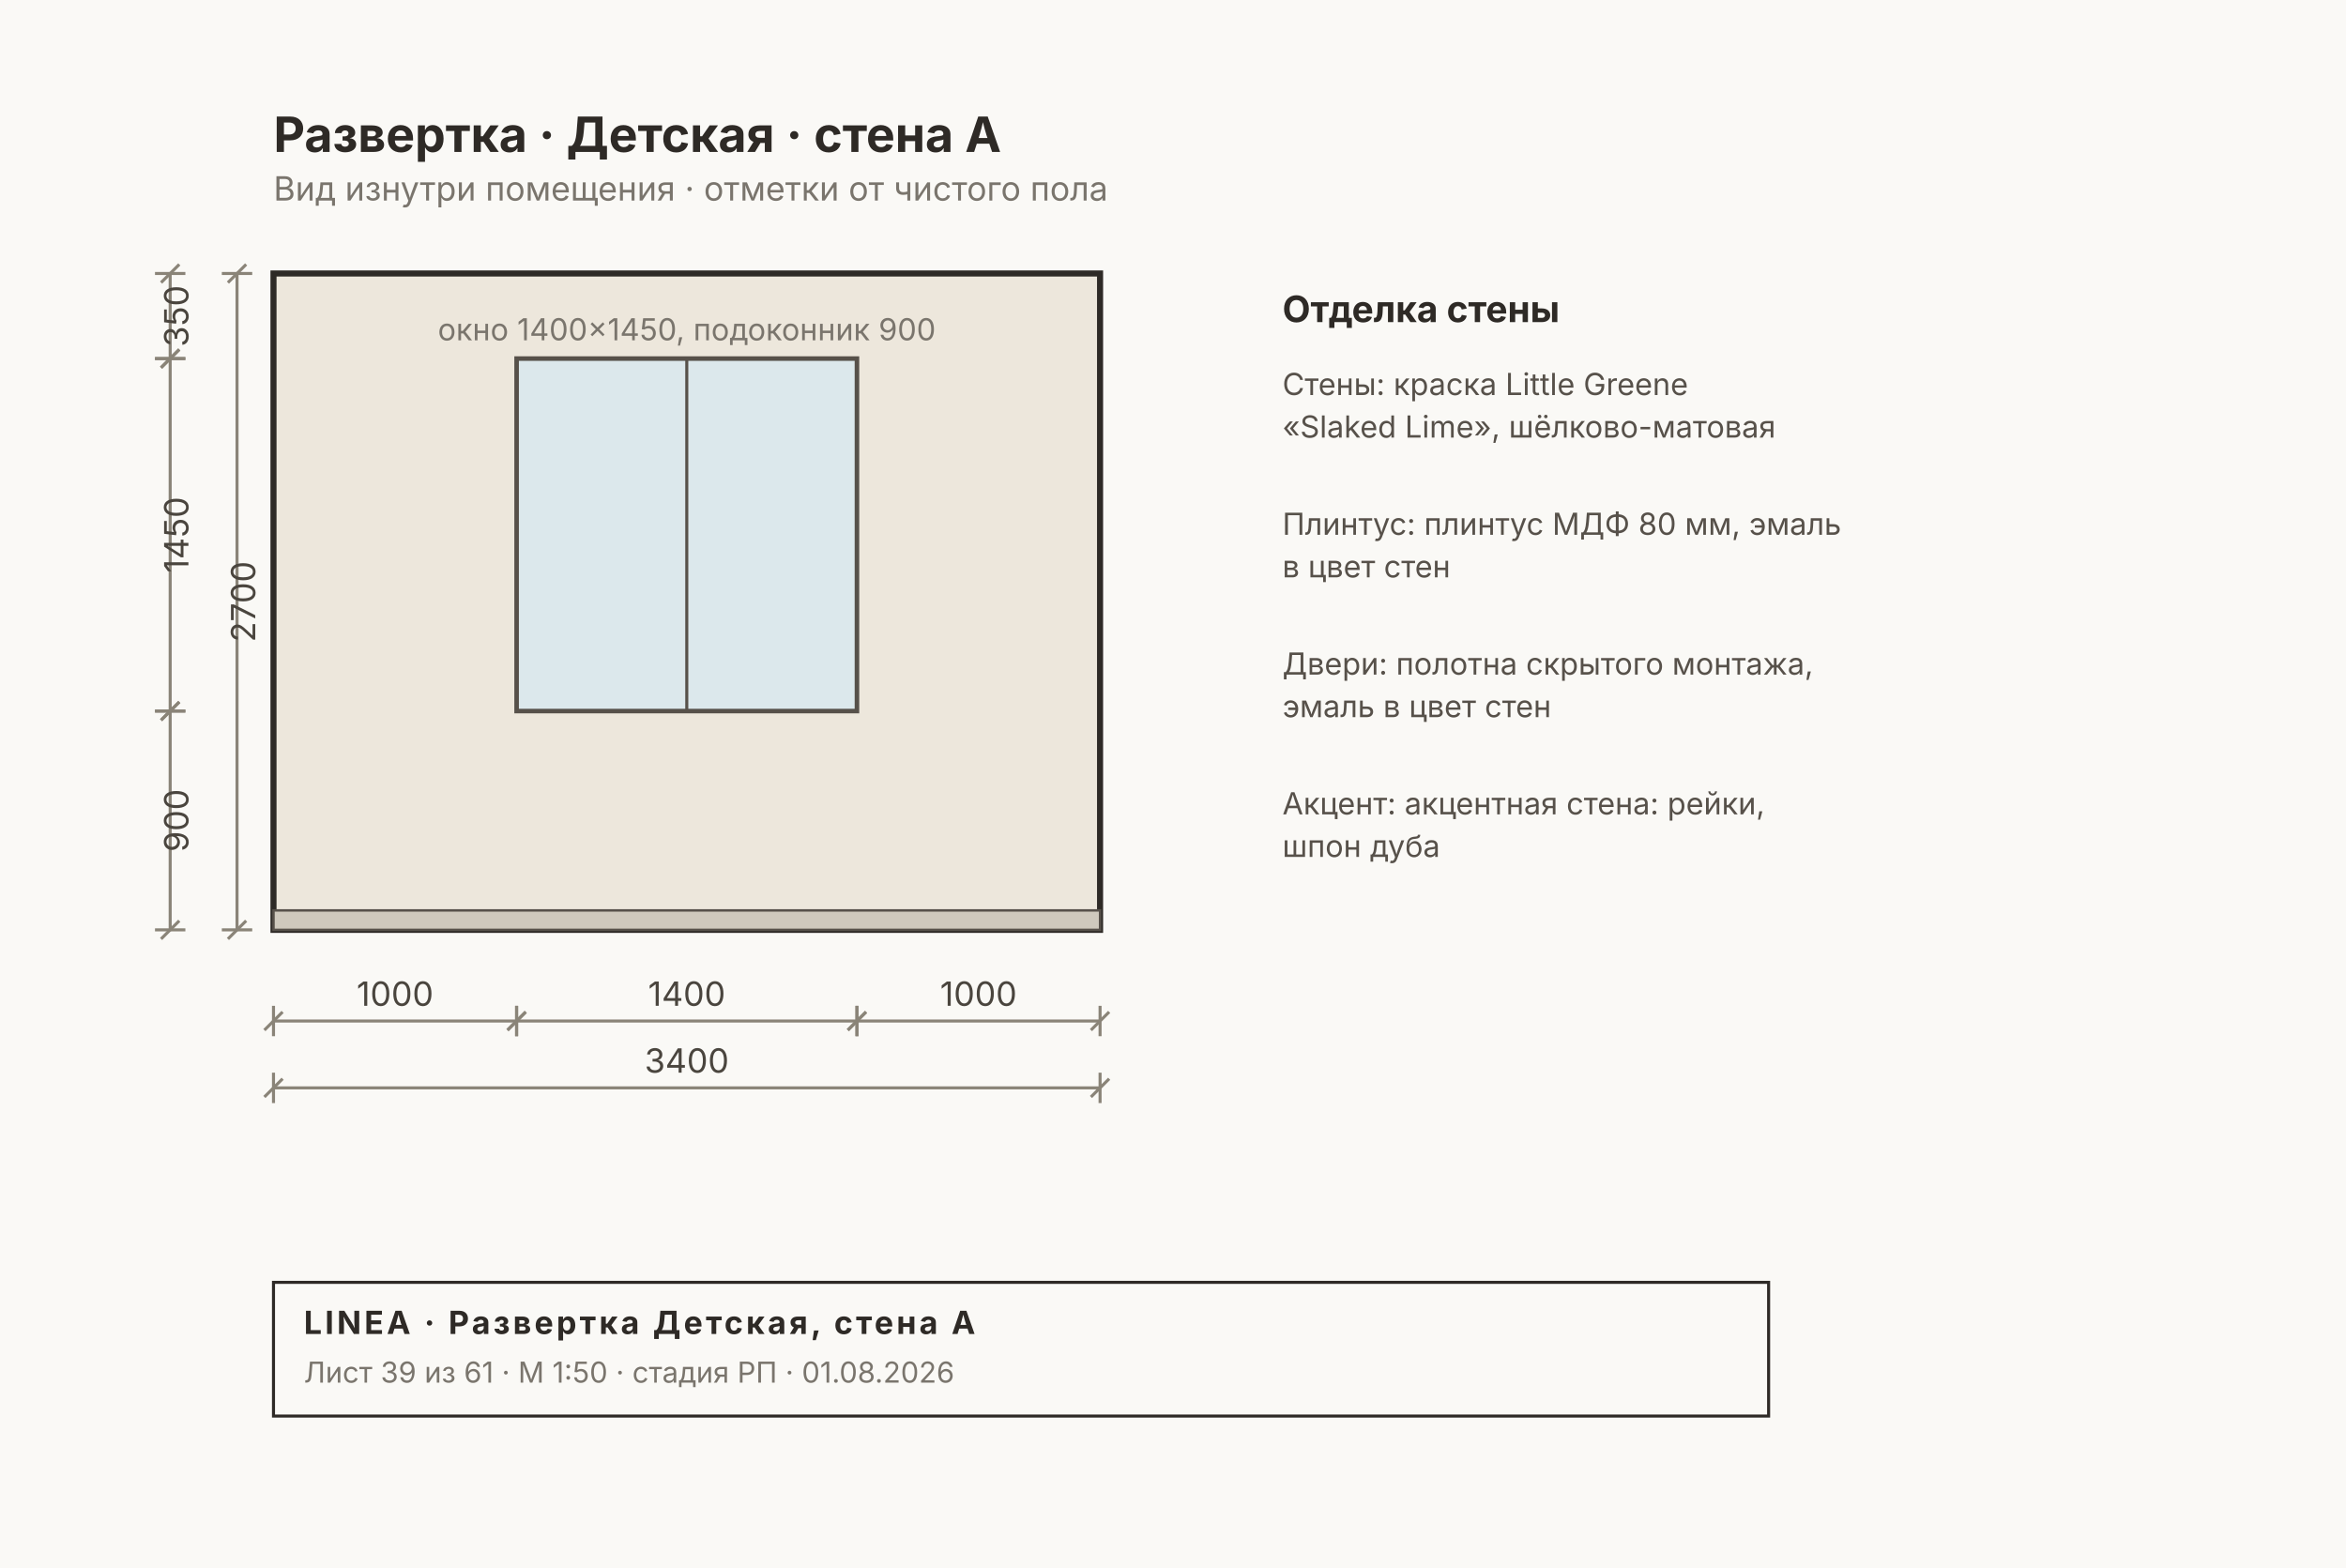
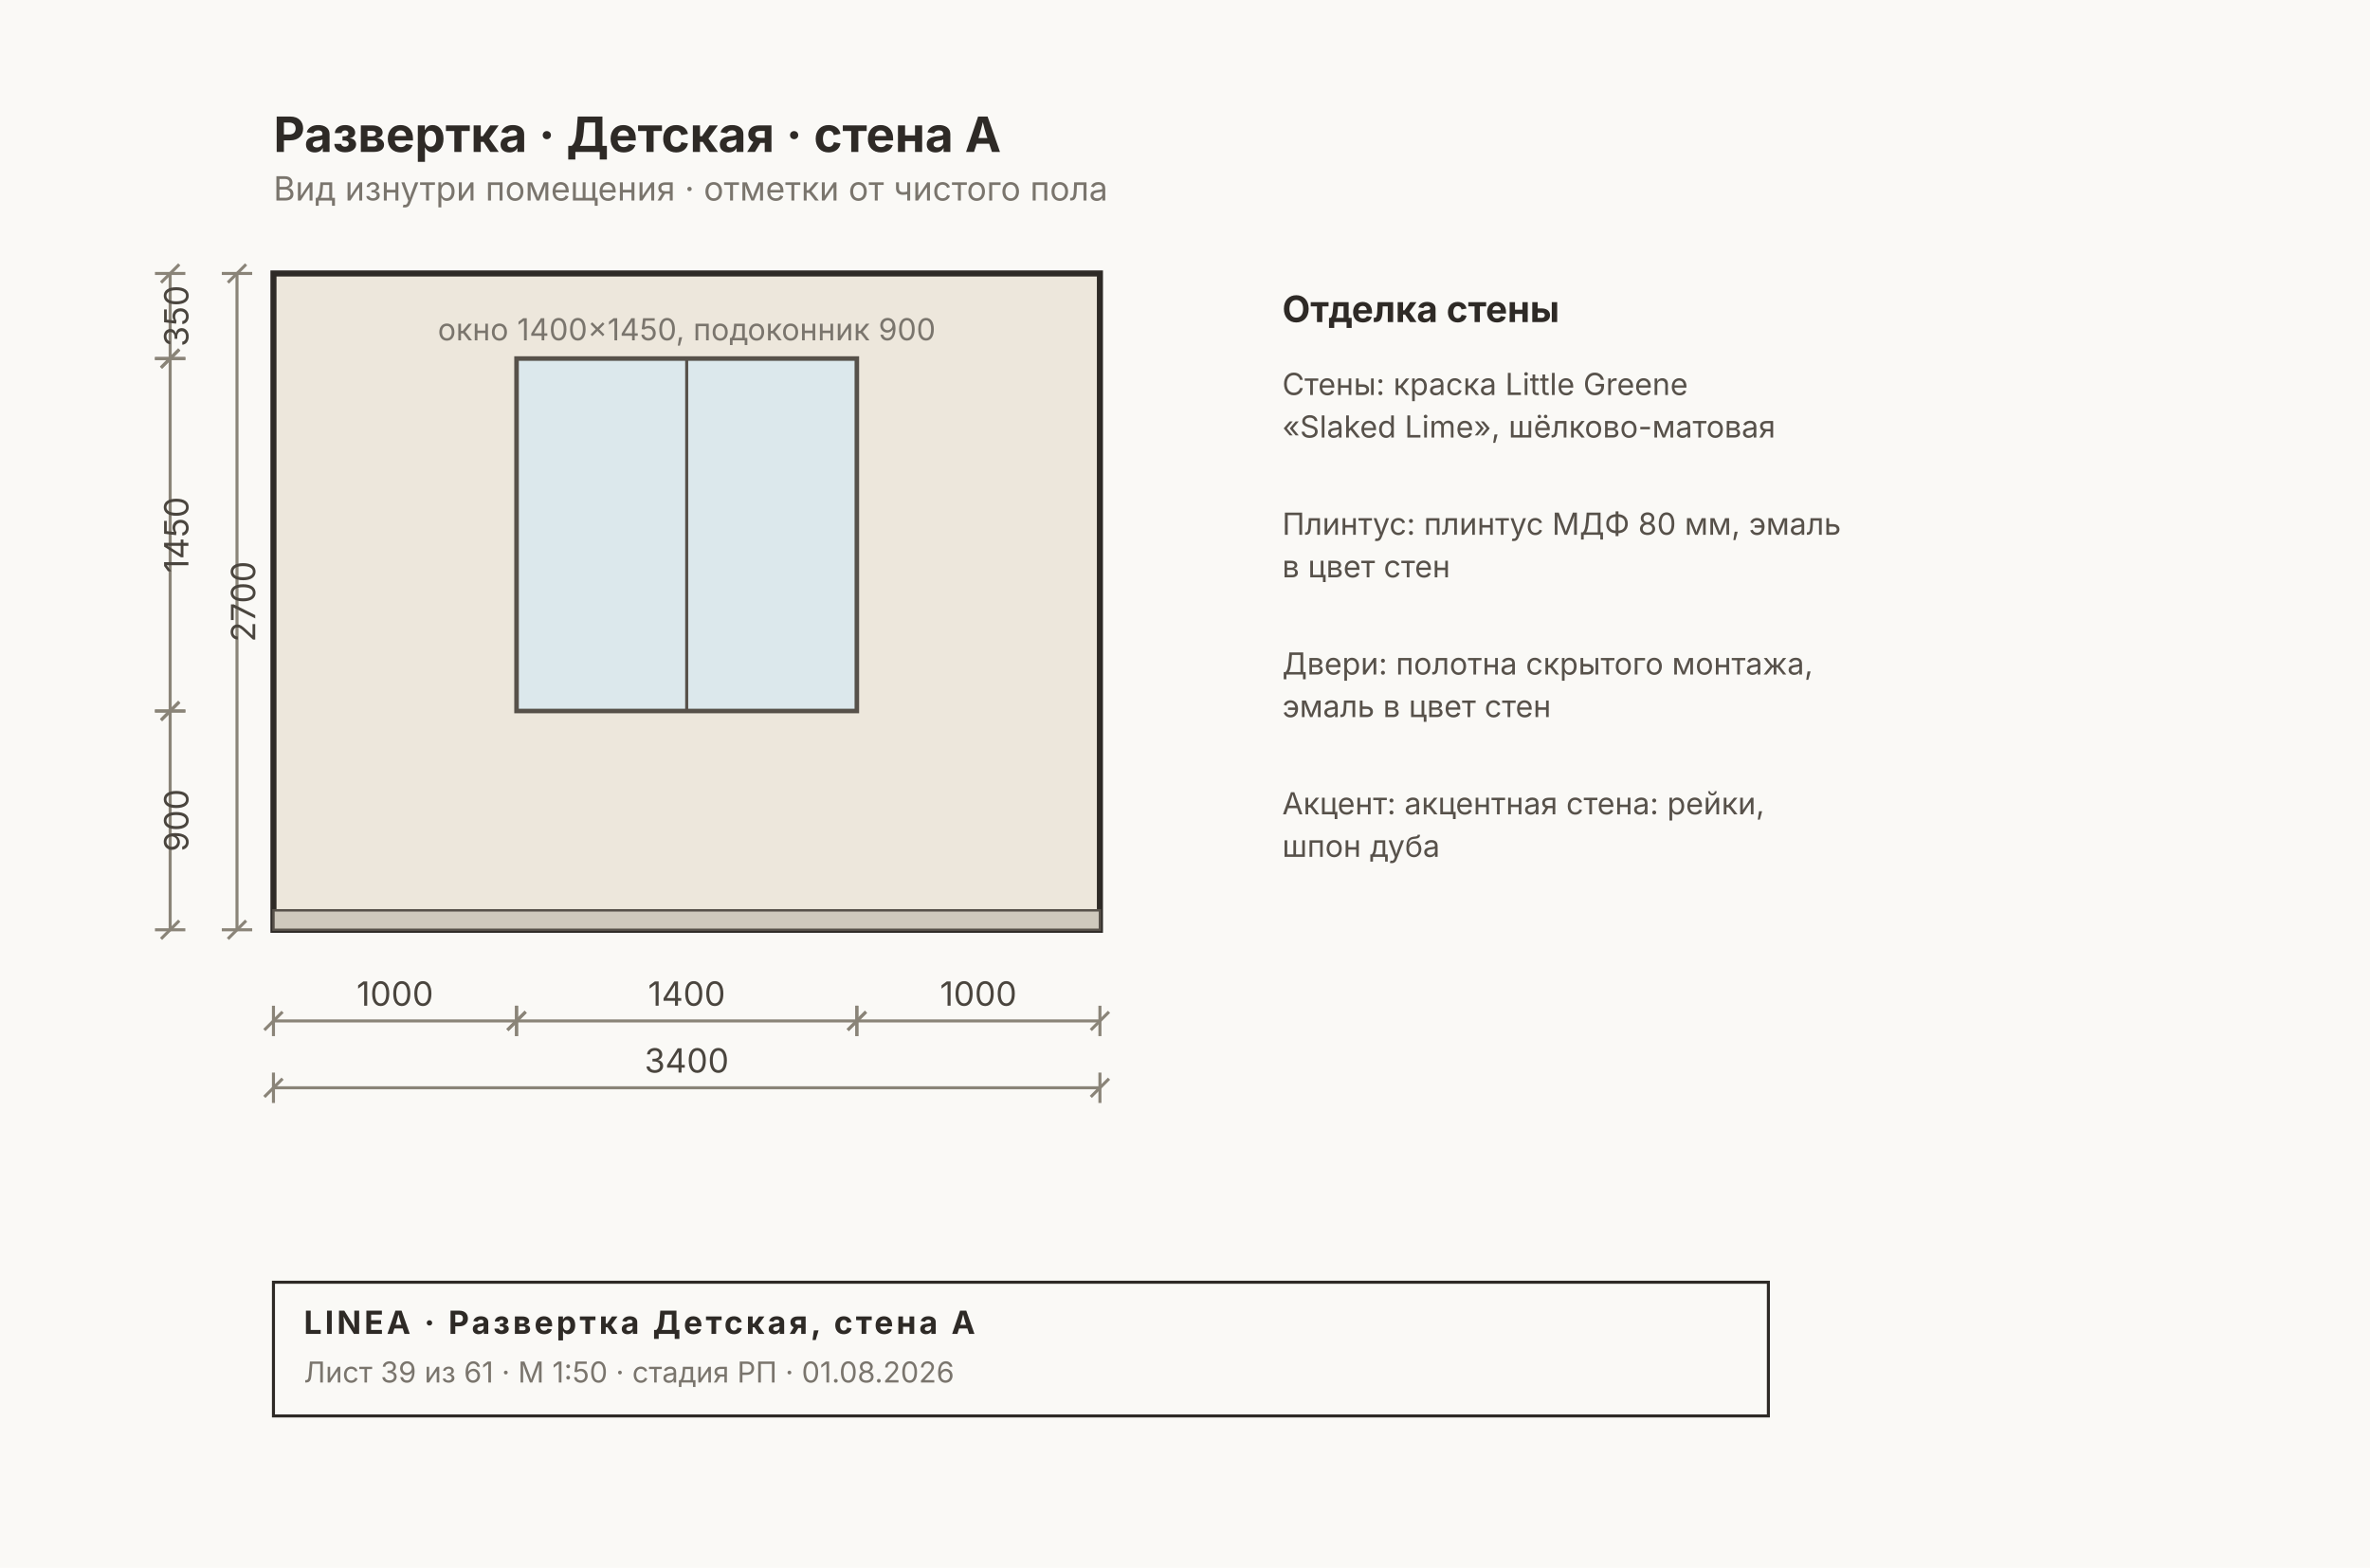
- <svg xmlns="http://www.w3.org/2000/svg" width="772" height="516" viewBox="0 0 772 516" font-family="Inter, &quot;Helvetica Neue&quot;, Arial, sans-serif">
-   <rect width="772" height="516" fill="#FAF9F6" />
+ <svg xmlns="http://www.w3.org/2000/svg" width="780" height="516" viewBox="0 0 780 516" font-family="Inter, &quot;Helvetica Neue&quot;, Arial, sans-serif">
+   <rect width="780" height="516" fill="#FAF9F6" />
  <rect x="90" y="90" width="272" height="216" fill="#EDE7DC" stroke="#2E2A26" stroke-width="2" />
  <rect x="90" y="299.6" width="272" height="6.4" fill="#CFC9BD" stroke="#57514A" stroke-width="0.8" />
  <rect x="170" y="118" width="112" height="116" fill="#DCE8EC" stroke="#57514A" stroke-width="1.5" />
  <line x1="226" y1="118" x2="226" y2="234" stroke="#57514A" stroke-width="1" />
  <text x="226" y="112" font-size="10" fill="#7A756D" text-anchor="middle">окно 1400×1450, подоконник 900</text>
  <g stroke="#8A8478" stroke-width="1" fill="none">
    <line x1="90" y1="336" x2="170" y2="336" />
    <line x1="90" y1="331" x2="90" y2="341" />
    <line x1="170" y1="331" x2="170" y2="341" />
    <line x1="87" y1="339" x2="93" y2="333" />
    <line x1="167" y1="339" x2="173" y2="333" />
  </g>
  <text x="130" y="331" font-size="11" fill="#4A453E" text-anchor="middle">1000</text>
  <g stroke="#8A8478" stroke-width="1" fill="none">
    <line x1="170" y1="336" x2="282" y2="336" />
    <line x1="170" y1="331" x2="170" y2="341" />
    <line x1="282" y1="331" x2="282" y2="341" />
    <line x1="167" y1="339" x2="173" y2="333" />
    <line x1="279" y1="339" x2="285" y2="333" />
  </g>
  <text x="226" y="331" font-size="11" fill="#4A453E" text-anchor="middle">1400</text>
  <g stroke="#8A8478" stroke-width="1" fill="none">
    <line x1="282" y1="336" x2="362" y2="336" />
    <line x1="282" y1="331" x2="282" y2="341" />
    <line x1="362" y1="331" x2="362" y2="341" />
    <line x1="279" y1="339" x2="285" y2="333" />
    <line x1="359" y1="339" x2="365" y2="333" />
  </g>
  <text x="322" y="331" font-size="11" fill="#4A453E" text-anchor="middle">1000</text>
  <g stroke="#8A8478" stroke-width="1" fill="none">
    <line x1="90" y1="358" x2="362" y2="358" />
    <line x1="90" y1="353" x2="90" y2="363" />
    <line x1="362" y1="353" x2="362" y2="363" />
    <line x1="87" y1="361" x2="93" y2="355" />
    <line x1="359" y1="361" x2="365" y2="355" />
  </g>
  <text x="226" y="353" font-size="11" fill="#4A453E" text-anchor="middle">3400</text>
  <g stroke="#8A8478" stroke-width="1" fill="none">
    <line x1="56" y1="90" x2="56" y2="118" />
    <line x1="51" y1="90" x2="61" y2="90" />
    <line x1="51" y1="118" x2="61" y2="118" />
    <line x1="53" y1="93" x2="59" y2="87" />
    <line x1="53" y1="121" x2="59" y2="115" />
  </g>
  <text x="62" y="104" font-size="11" fill="#4A453E" transform="rotate(-90 62 104)" text-anchor="middle">350</text>
  <g stroke="#8A8478" stroke-width="1" fill="none">
    <line x1="56" y1="118" x2="56" y2="234" />
    <line x1="51" y1="118" x2="61" y2="118" />
    <line x1="51" y1="234" x2="61" y2="234" />
    <line x1="53" y1="121" x2="59" y2="115" />
    <line x1="53" y1="237" x2="59" y2="231" />
  </g>
  <text x="62" y="176" font-size="11" fill="#4A453E" transform="rotate(-90 62 176)" text-anchor="middle">1450</text>
  <g stroke="#8A8478" stroke-width="1" fill="none">
    <line x1="56" y1="234" x2="56" y2="306" />
    <line x1="51" y1="234" x2="61" y2="234" />
    <line x1="51" y1="306" x2="61" y2="306" />
    <line x1="53" y1="237" x2="59" y2="231" />
    <line x1="53" y1="309" x2="59" y2="303" />
  </g>
  <text x="62" y="270" font-size="11" fill="#4A453E" transform="rotate(-90 62 270)" text-anchor="middle">900</text>
  <g stroke="#8A8478" stroke-width="1" fill="none">
    <line x1="78" y1="90" x2="78" y2="306" />
    <line x1="73" y1="90" x2="83" y2="90" />
    <line x1="73" y1="306" x2="83" y2="306" />
    <line x1="75" y1="93" x2="81" y2="87" />
    <line x1="75" y1="309" x2="81" y2="303" />
  </g>
  <text x="84" y="198" font-size="11" fill="#4A453E" transform="rotate(-90 84 198)" text-anchor="middle">2700</text>
  <text x="422" y="106" font-size="12" font-weight="700" fill="#2E2A26">Отделка стены</text>
  <text x="422" y="130" font-size="10" fill="#57514A">Стены: краска Little Greene</text>
  <text x="422" y="144" font-size="10" fill="#57514A">«Slaked Lime», шёлково-матовая</text>
  <text x="422" y="176" font-size="10" fill="#57514A">Плинтус: плинтус МДФ 80 мм, эмаль</text>
  <text x="422" y="190" font-size="10" fill="#57514A">в цвет стен</text>
  <text x="422" y="222" font-size="10" fill="#57514A">Двери: полотна скрытого монтажа,</text>
  <text x="422" y="236" font-size="10" fill="#57514A">эмаль в цвет стен</text>
  <text x="422" y="268" font-size="10" fill="#57514A">Акцент: акцентная стена: рейки,</text>
  <text x="422" y="282" font-size="10" fill="#57514A">шпон дуба</text>
  <text x="90" y="50" font-size="16" font-weight="700" fill="#2E2A26">Развертка · Детская · стена A</text>
  <text x="90" y="66" font-size="11" fill="#7A756D">Вид изнутри помещения · отметки от чистого пола</text>
  <g>
    <rect x="90" y="422" width="492" height="44" fill="none" stroke="#2E2A26" stroke-width="1" />
    <text x="100" y="439" font-size="10.5" font-weight="700" fill="#2E2A26" letter-spacing="1">LINEA · Развертка Детская, стена A</text>
    <text x="100" y="455" font-size="9.5" fill="#7A756D">Лист 39 из 61 · М 1:50 · стадия РП · 01.08.2026</text>
  </g>
</svg>
